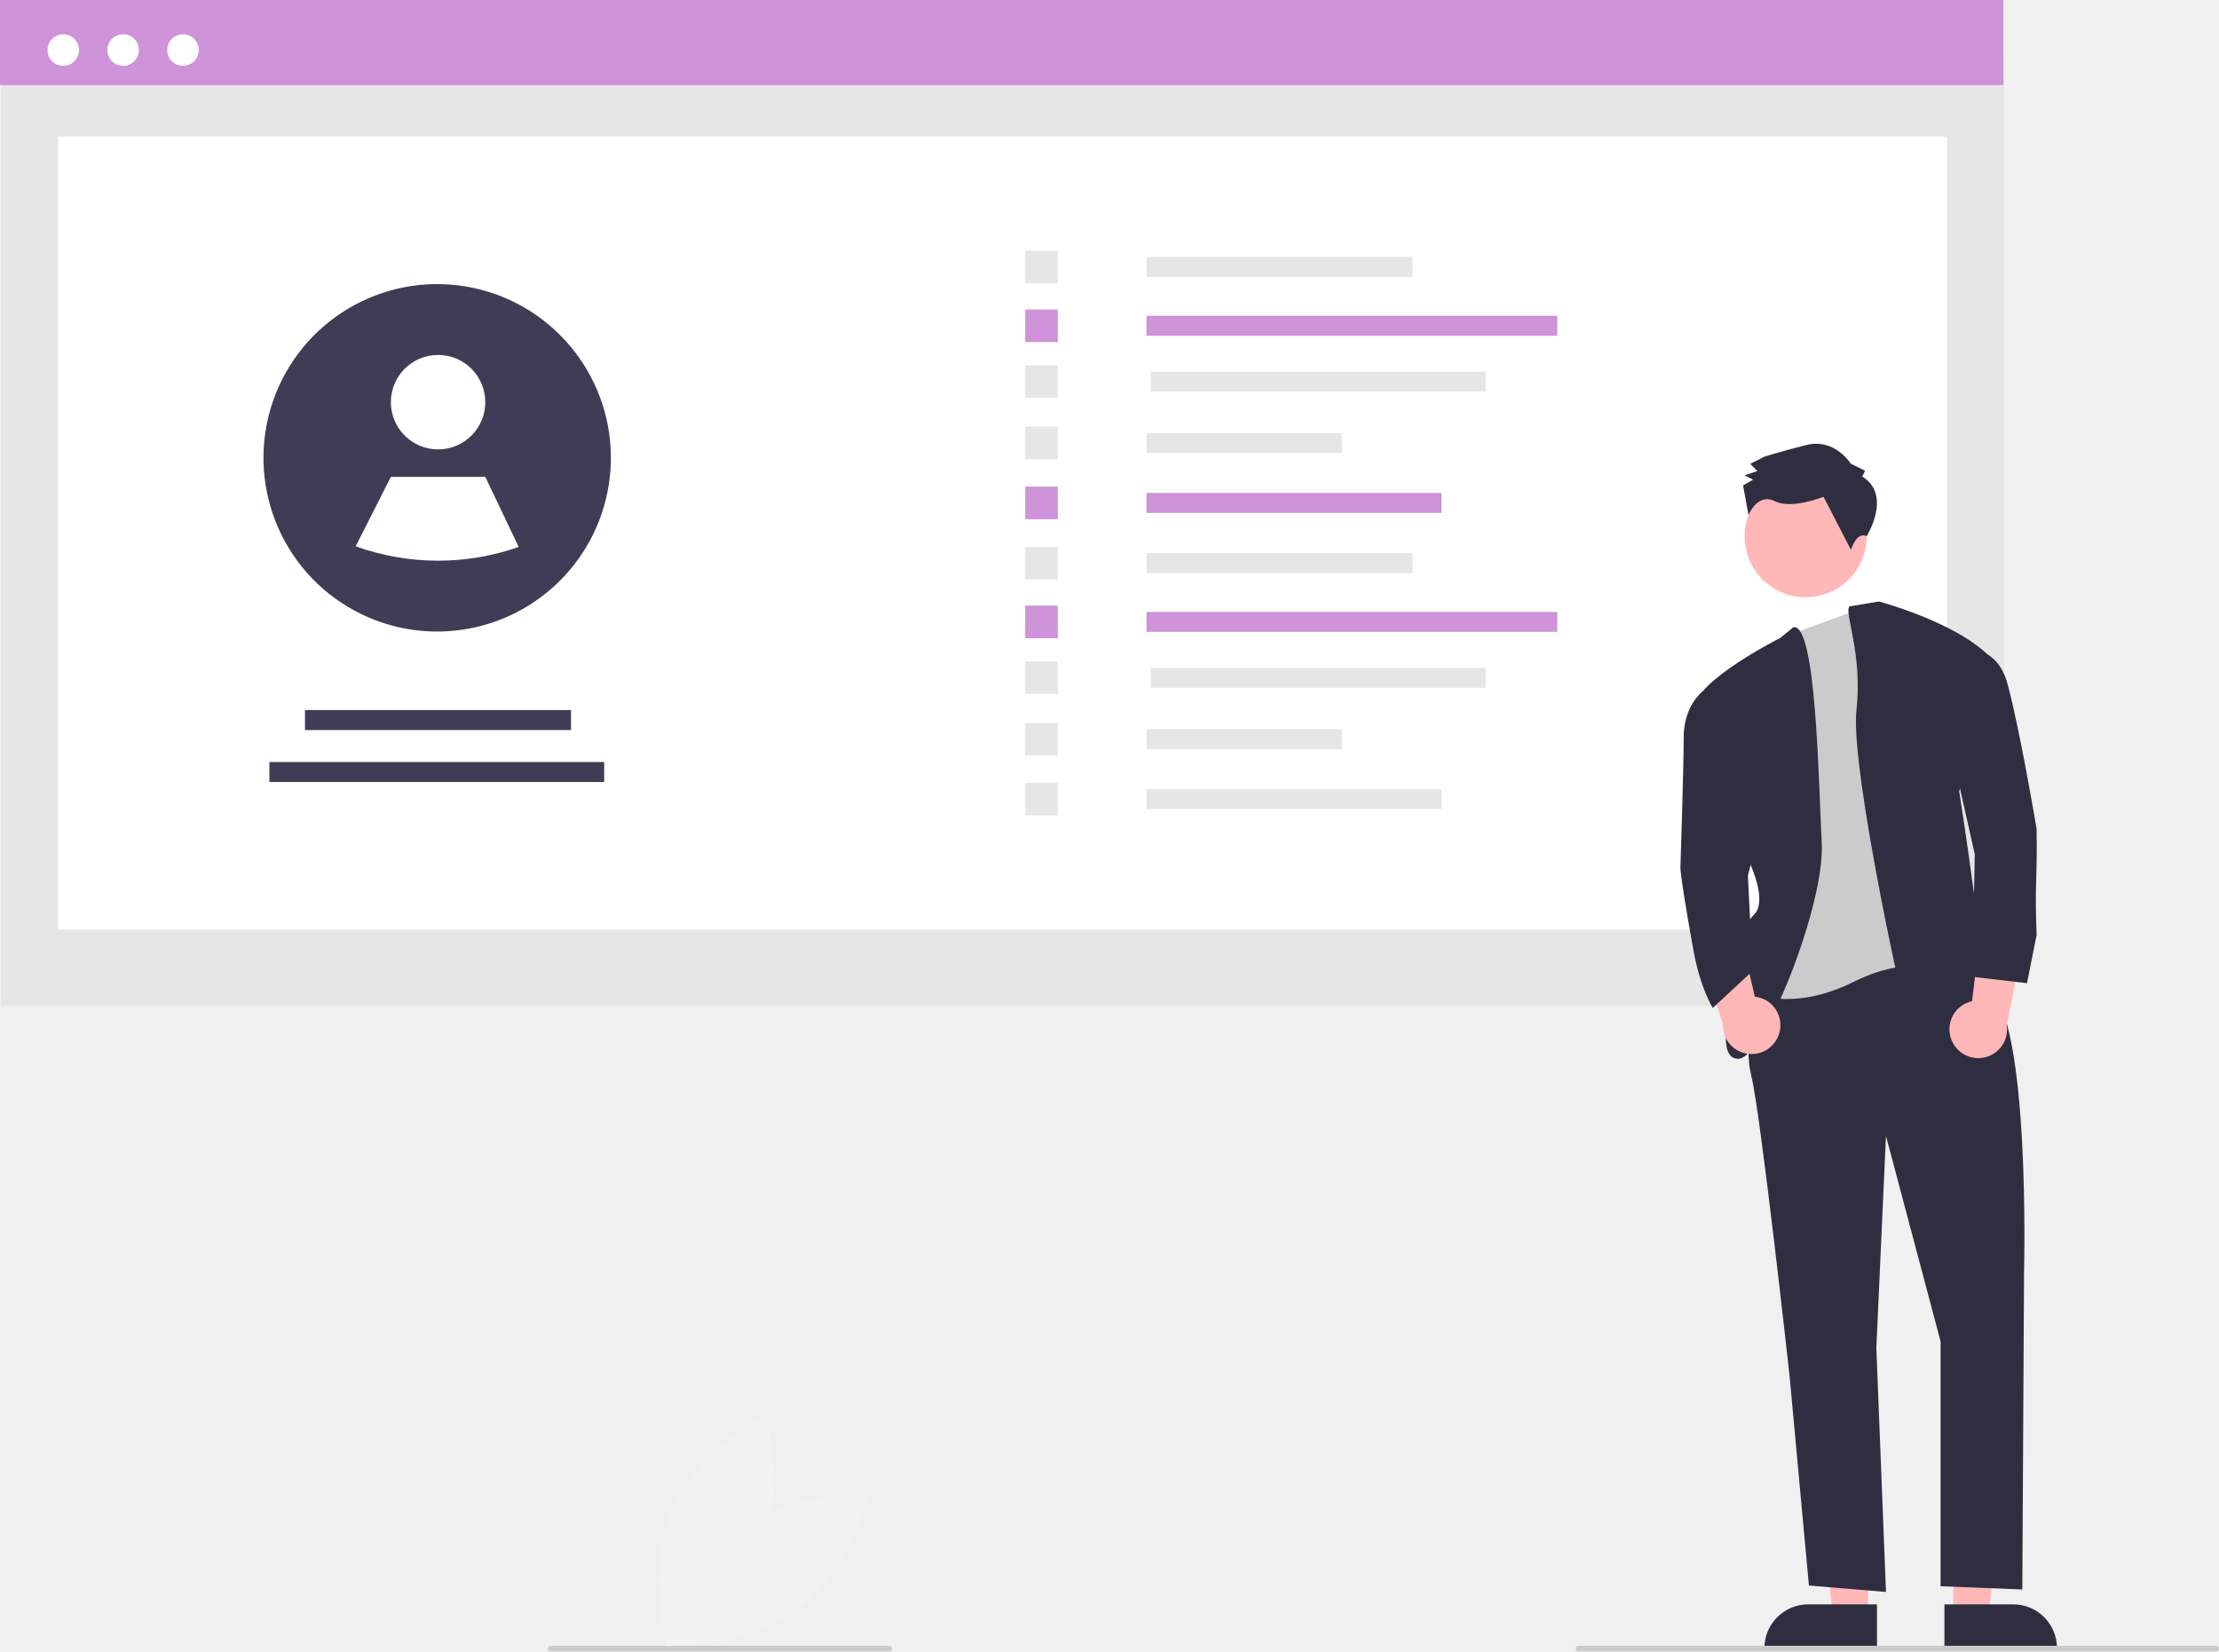
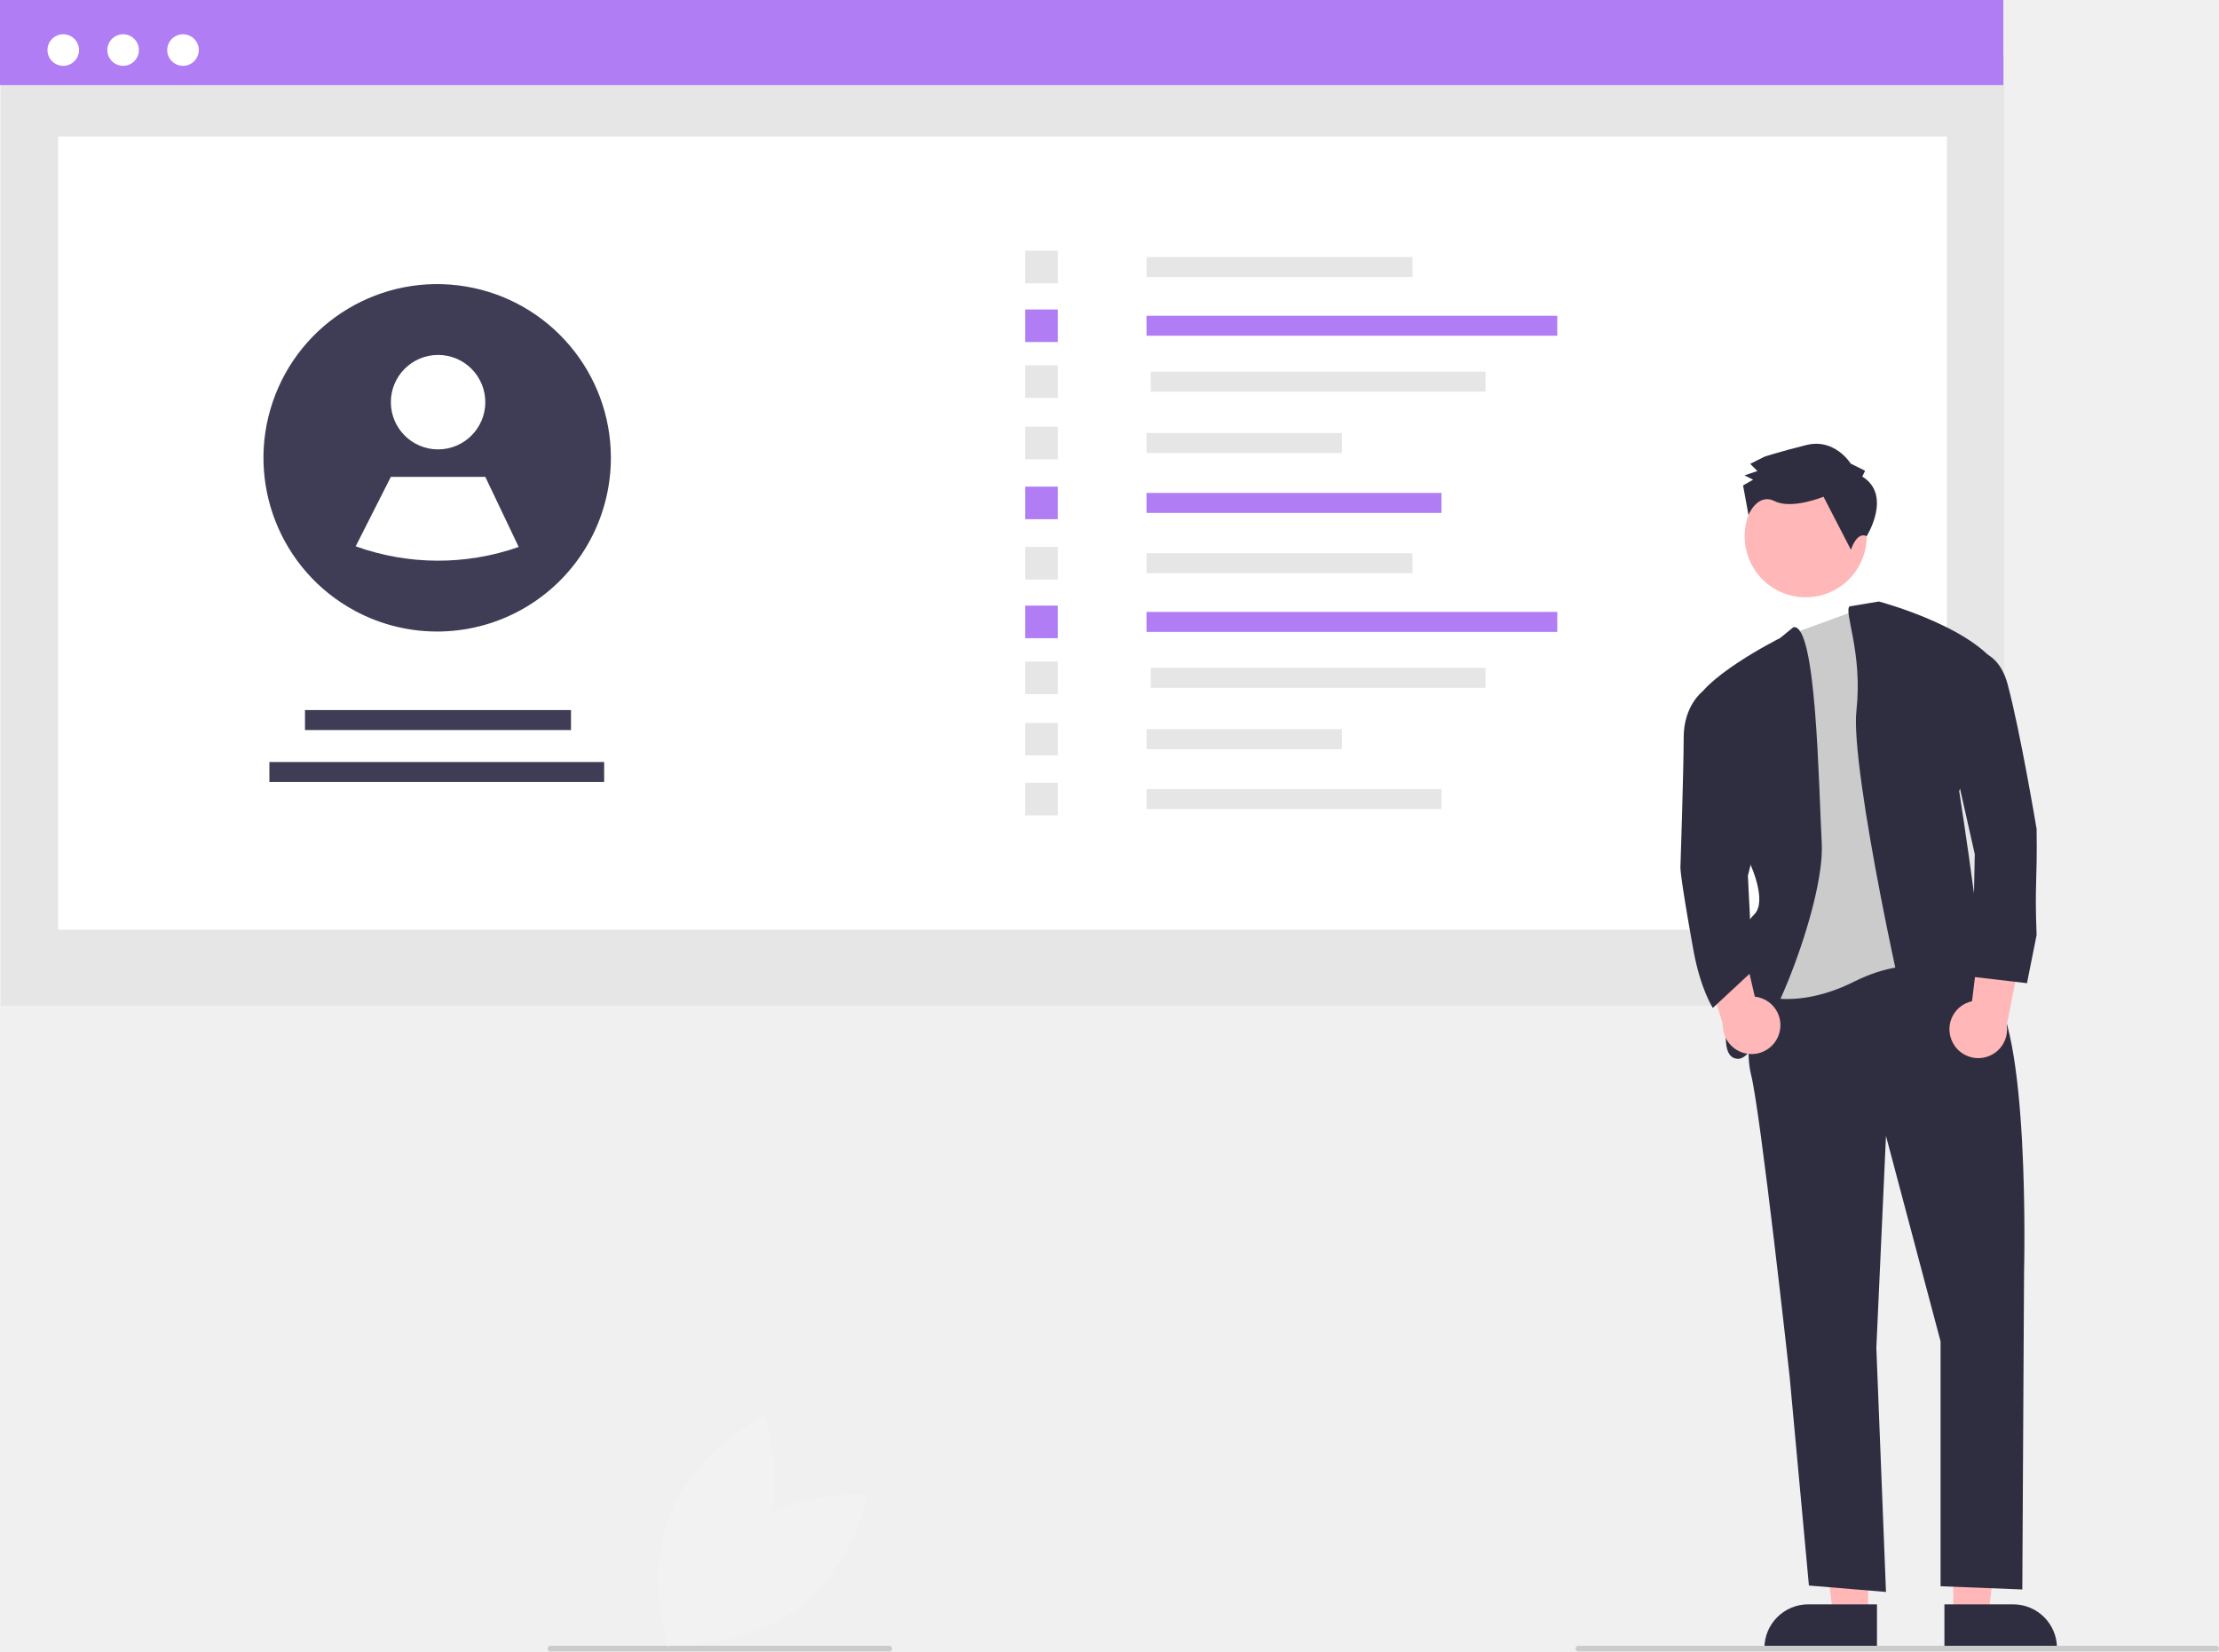
<svg xmlns="http://www.w3.org/2000/svg" data-name="Layer 1" width="779.32" height="579.944" viewBox="0 0 779.32 579.944">
  <rect id="ab2e16f2-9798-47da-b25d-769524f3c86f" data-name="Rectangle 62" x="0.3" y="19.289" width="703.576" height="333.859" fill="#e6e6e6" />
  <rect id="bf81c03f-68cf-4889-8697-1102f95f97bb" data-name="Rectangle 75" x="20.419" y="47.918" width="663.339" height="278.549" fill="#fff" />
-   <rect id="f065dccc-d150-492a-a09f-a7f3f89523f0" data-name="Rectangle 80" width="703.576" height="29.89" fill="#ce93d8" />
+   <rect id="f065dccc-d150-492a-a09f-a7f3f89523f0" data-name="Rectangle 80" width="703.576" height="29.89" fill="#B17DF4" />
  <circle id="bdbbf39c-df25-4682-8b85-5a6af4a1bd14" data-name="Ellipse 90" cx="22.212" cy="17.576" r="5.54" fill="#fff" />
  <circle id="abcd4292-0b1f-4102-9b5e-e8bbd87baabc" data-name="Ellipse 91" cx="43.24" cy="17.576" r="5.54" fill="#fff" />
  <circle id="a3fb731e-8b3d-41ca-96f2-91600dc0b434" data-name="Ellipse 92" cx="64.269" cy="17.576" r="5.54" fill="#fff" />
  <rect x="402.655" y="90.268" width="93.423" height="7.022" fill="#e6e6e6" />
-   <rect x="402.655" y="110.882" width="144.266" height="7.022" fill="#ce93d8" />
+   <rect x="402.655" y="110.882" width="144.266" height="7.022" fill="#B17DF4" />
  <rect x="404.155" y="130.514" width="117.573" height="7.022" fill="#e6e6e6" />
  <rect x="402.655" y="152.055" width="68.637" height="7.022" fill="#e6e6e6" />
-   <rect x="402.655" y="173.095" width="103.592" height="7.022" fill="#ce93d8" />
+   <rect x="402.655" y="173.095" width="103.592" height="7.022" fill="#B17DF4" />
  <rect x="360.074" y="88.059" width="11.44" height="11.44" fill="#e6e6e6" />
-   <rect x="360.074" y="108.673" width="11.44" height="11.44" fill="#ce93d8" />
+   <rect x="360.074" y="108.673" width="11.44" height="11.44" fill="#B17DF4" />
  <rect x="360.074" y="128.305" width="11.44" height="11.44" fill="#e6e6e6" />
  <rect x="360.074" y="149.846" width="11.44" height="11.44" fill="#e6e6e6" />
-   <rect x="360.074" y="170.887" width="11.44" height="11.44" fill="#ce93d8" />
+   <rect x="360.074" y="170.887" width="11.44" height="11.44" fill="#B17DF4" />
  <rect x="402.655" y="194.268" width="93.423" height="7.022" fill="#e6e6e6" />
-   <rect x="402.655" y="214.882" width="144.266" height="7.022" fill="#ce93d8" />
+   <rect x="402.655" y="214.882" width="144.266" height="7.022" fill="#B17DF4" />
  <rect x="404.155" y="234.514" width="117.573" height="7.022" fill="#e6e6e6" />
  <rect x="402.655" y="256.055" width="68.637" height="7.022" fill="#e6e6e6" />
  <rect x="402.655" y="277.095" width="103.592" height="7.022" fill="#e6e6e6" />
  <rect x="360.074" y="192.059" width="11.44" height="11.44" fill="#e6e6e6" />
-   <rect x="360.074" y="212.673" width="11.44" height="11.44" fill="#ce93d8" />
+   <rect x="360.074" y="212.673" width="11.44" height="11.44" fill="#B17DF4" />
  <rect x="360.074" y="232.305" width="11.44" height="11.44" fill="#e6e6e6" />
  <rect x="360.074" y="253.846" width="11.44" height="11.44" fill="#e6e6e6" />
  <rect x="360.074" y="274.887" width="11.44" height="11.44" fill="#e6e6e6" />
  <rect x="107.112" y="249.347" width="93.423" height="7.022" fill="#3f3d56" />
  <rect x="94.612" y="267.593" width="117.573" height="7.022" fill="#3f3d56" />
  <path d="M424.884,320.798a61.022,61.022,0,0,1-89.925,53.721l-.012-.012a61.004,61.004,0,1,1,89.936-53.71Z" transform="translate(-210.3401 -160.028)" fill="#3f3d56" />
  <circle cx="153.855" cy="141.226" r="16.583" fill="#fff" />
  <path d="M392.51,352.1a85.471,85.471,0,0,1-57.239-.222l-.012-.008,12.354-24.386h33.165Z" transform="translate(-210.3401 -160.028)" fill="#fff" />
  <polygon points="656.072 567.394 643.813 567.394 637.98 520.106 656.075 520.107 656.072 567.394" fill="#ffb7b7" />
  <path d="M869.539,739.306l-39.531-.001v-.5a15.387,15.387,0,0,1,15.386-15.386h.001l24.144.001Z" transform="translate(-210.3401 -160.028)" fill="#2f2e41" />
  <polygon points="686.016 567.394 698.276 567.394 704.108 520.106 686.014 520.107 686.016 567.394" fill="#ffb7b7" />
  <path d="M893.229,723.42l24.144-.001h.001a15.387,15.387,0,0,1,15.386,15.386v.5l-39.531.001Z" transform="translate(-210.3401 -160.028)" fill="#2f2e41" />
  <circle cx="844.498" cy="348.347" r="21.428" transform="translate(-53.56669 789.6158) rotate(-63.57977)" fill="#ffb7b7" />
  <path d="M828.719,495.759s-6.767,28.195-3.383,41.728,13.534,106.013,13.534,106.013l6.767,73.307,27.067,2.256L869.32,633.35l3.383-74.435,19.173,72.179v85.968l28.706,1.128.617-111.907s2.256-87.968-12.406-99.246-16.917-13.534-16.917-13.534Z" transform="translate(-210.3401 -160.028)" fill="#2f2e41" />
  <path d="M869.58,371.701l25.679,13.534,3.383,117.291s-14.661-9.022-37.217,2.256-37.217,3.383-37.217,3.383l13.534-50.751-5.639-67.668,8.065-7.32Z" transform="translate(-210.3401 -160.028)" fill="#cbcbcb" />
  <path d="M840.17,380.291l-4.685,3.816s-29.323,14.661-30.451,24.812l20.3,55.262s5.639,12.406,1.128,16.917-9.022,15.789-7.895,21.428-6.767,29.323,2.256,29.323,30.451-54.134,29.323-75.562S848.239,378.73,840.17,380.291Z" transform="translate(-210.3401 -160.028)" fill="#2f2e41" />
  <path d="M859.884,372.972l10.33-1.719s38.345,10.15,43.984,27.067l-15.789,39.473s11.278,72.179,7.895,72.179h-3.383s9.022,6.767,3.383,9.022-19.173,20.3-22.556,12.406-23.684-101.502-21.428-121.802S857.881,375.099,859.884,372.972Z" transform="translate(-210.3401 -160.028)" fill="#2f2e41" />
  <path d="M864.367,327.366l1.004-2.02-5.05-2.509s-5.571-9.065-15.652-6.517-14.616,4.072-14.616,4.072l-5.037,2.535,2.528,2.515-4.535,1.525,3.03,1.505-3.525,2.026,1.898,10.388s3.152-7.879,9.212-4.868,17.145-1.556,17.145-1.556l9.63,18.637s1.987-6.533,5.529-4.791C865.926,348.307,874.976,333.896,864.367,327.366Z" transform="translate(-210.3401 -160.028)" fill="#2f2e41" />
  <path d="M895.736,525.265a10.056,10.056,0,0,1,7.187-13.642l4.341-35.47,14.146,12.031-6.291,31.839a10.11,10.11,0,0,1-19.383,5.243Z" transform="translate(-210.3401 -160.028)" fill="#ffb7b7" />
  <path d="M835.234,522.824a10.056,10.056,0,0,0-8.593-12.803l-8.078-34.81L805.773,488.674l9.632,30.992A10.11,10.11,0,0,0,835.234,522.824Z" transform="translate(-210.3401 -160.028)" fill="#ffb7b7" />
  <path d="M896.281,389.129s14.661-5.639,19.173,11.278S925.604,451.158,925.604,451.158c.28,18.814-.72,18.814,0,37.217l-3.383,16.917-19.173-2.256.836-43.065-9.859-43.776Z" transform="translate(-210.3401 -160.028)" fill="#2f2e41" />
  <path d="M815.185,402.152l-6.951.744s-6.582,4.895-6.582,16.173-1.128,45.112-1.128,45.112-.64.792,4.511,29.323c2.511,13.906,6.849,20.469,6.849,20.469l14-13-1.677-33.408,4.511-18.045Z" transform="translate(-210.3401 -160.028)" fill="#2f2e41" />
  <path d="M988.66,739.972h-224a1,1,0,0,1,0-2h224a1,1,0,0,1,0,2Z" transform="translate(-210.3401 -160.028)" fill="#cbcbcb" />
  <path d="M522.66,739.972h-119a1,1,0,0,1,0-2h119a1,1,0,0,1,0,2Z" transform="translate(-210.3401 -160.028)" fill="#cbcbcb" />
  <path d="M469.745,697.435c-19.511,14.544-25.04,40.135-25.04,40.135s26.104,2.009,45.615-12.535S515.36,684.9,515.36,684.9,489.256,682.891,469.745,697.435Z" transform="translate(-210.3401 -160.028)" fill="#f2f2f2" />
  <path d="M477.873,704.264C468.496,726.72,445.011,738.292,445.011,738.292s-8.281-24.837,1.096-47.293,32.862-34.028,32.862-34.028S487.25,681.808,477.873,704.264Z" transform="translate(-210.3401 -160.028)" fill="#f2f2f2" />
</svg>
